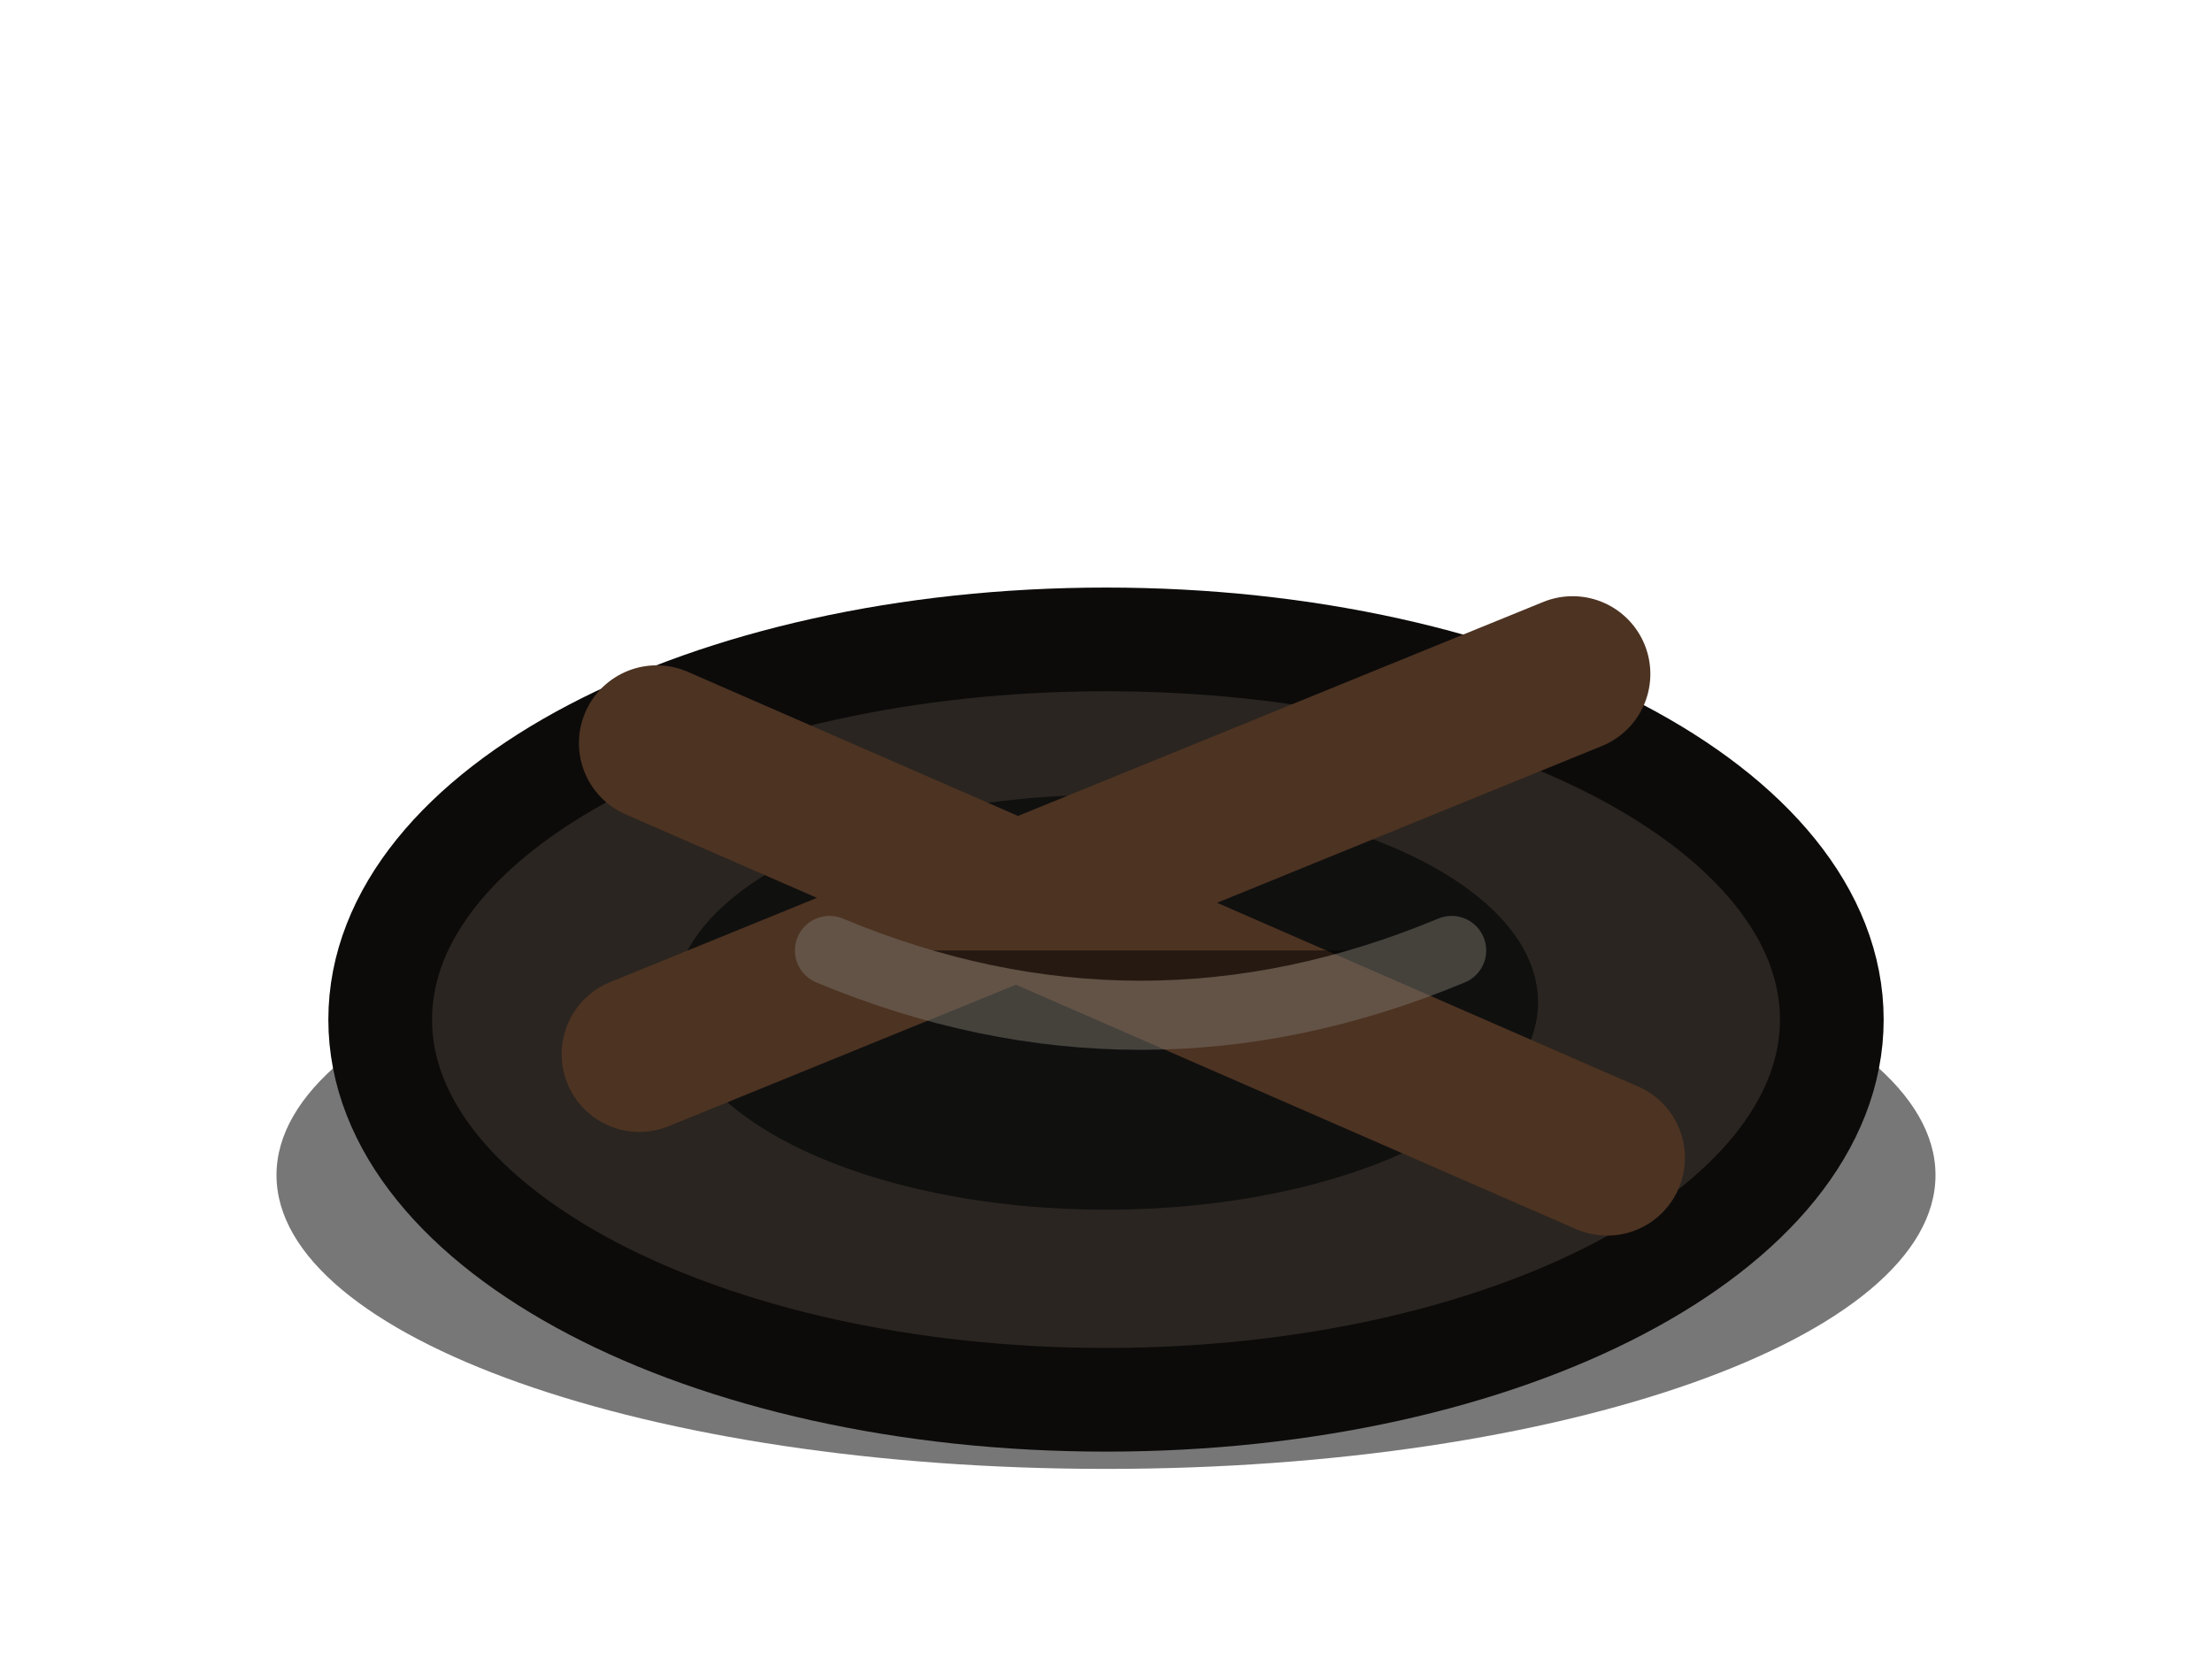
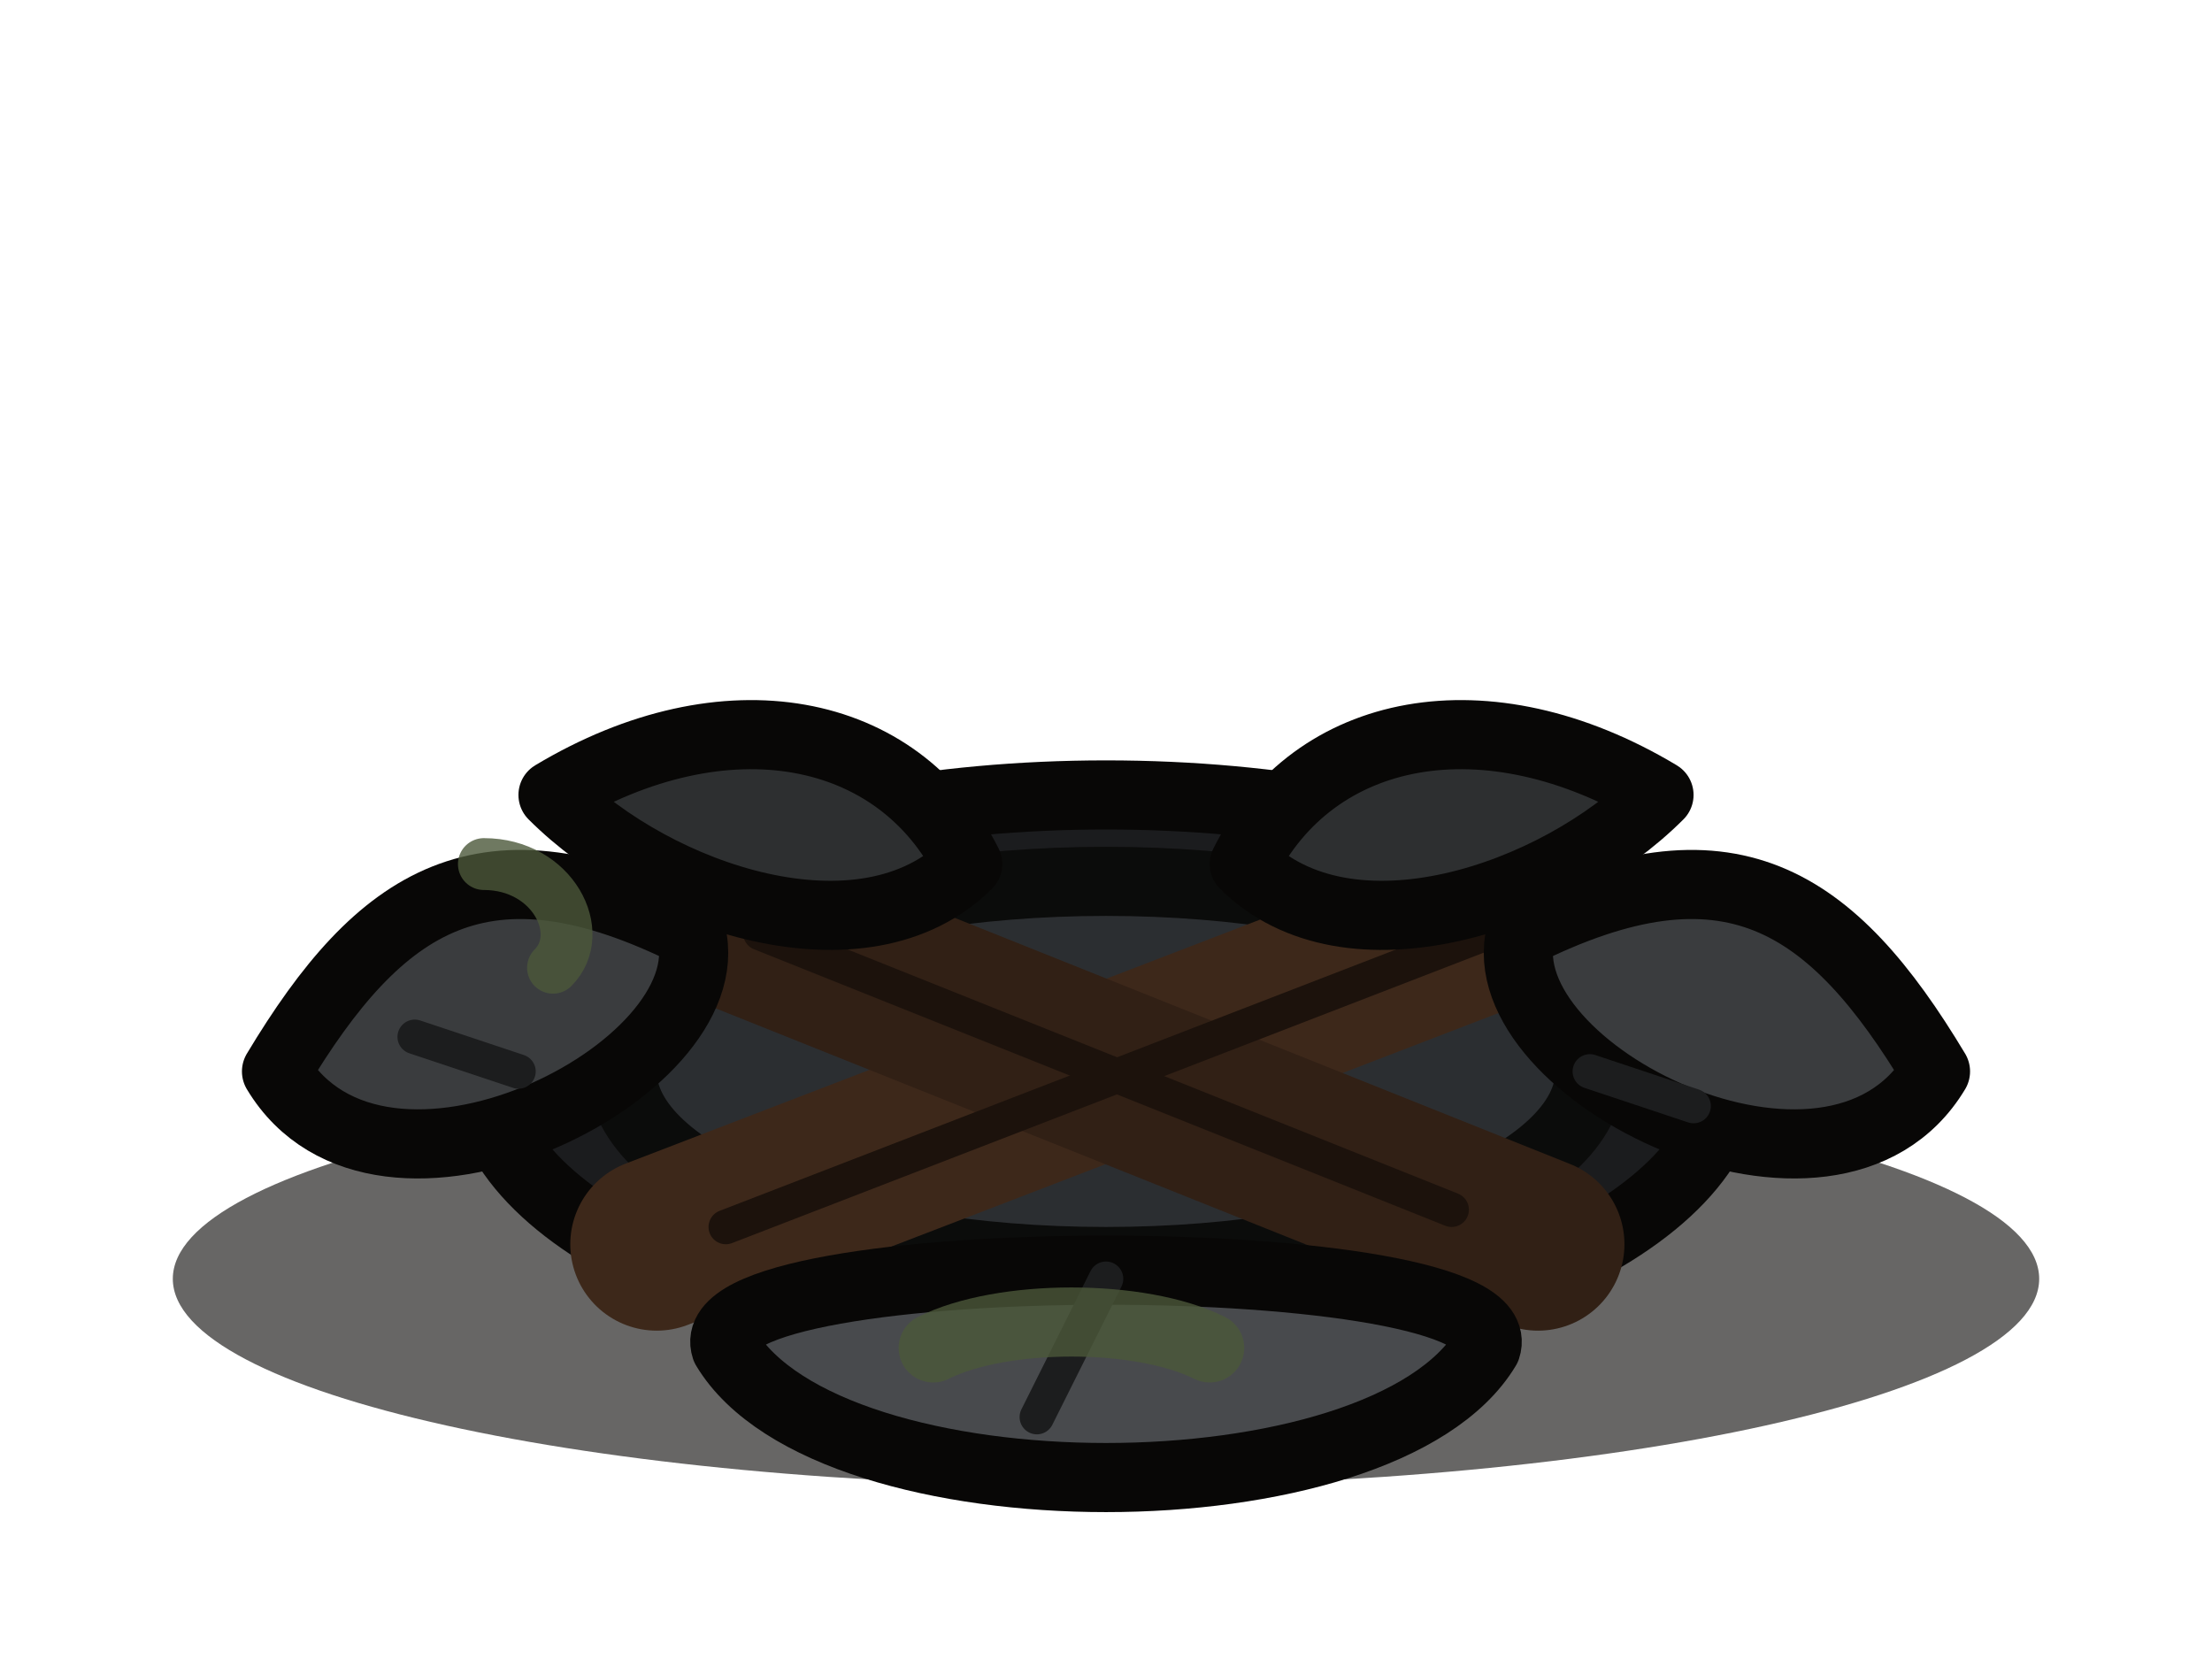
<svg xmlns="http://www.w3.org/2000/svg" width="128" height="96" viewBox="0 0 128 96">
-   <ellipse cx="64" cy="68" rx="48" ry="17" fill="#090807" opacity=".55" />
-   <ellipse cx="64" cy="59" rx="42" ry="22" fill="#2a2520" stroke="#0c0b0a" stroke-width="6" />
-   <ellipse cx="64" cy="58" rx="25" ry="12" fill="#10100f" />
-   <path d="M37 61l54-22M38 43l55 24" stroke="#4d3322" stroke-width="9" stroke-linecap="round" />
-   <path d="M48 55c12 5 24 5 36 0" stroke="#79736a" stroke-width="4" stroke-linecap="round" opacity=".5" />
+   <ellipse cx="64" cy="74" rx="54" ry="12" fill="#090807" opacity="0.62" />
+   <g id="firepit-cold" stroke="#080706" stroke-linecap="round" stroke-linejoin="round" stroke-width="4">
+     <ellipse cx="64" cy="62" rx="36" ry="16" fill="#1b1c1e" />
+     <ellipse cx="64" cy="62" rx="28" ry="11" fill="#303236" opacity="0.8" />
+     <path d="M52 58h5v3h-5zM76 65h6v4h-6zM46 64h4v2h-4z" fill="#080706" stroke="none" />
+     <path d="M60 62h4v3h-4zM68 56h3v3h-3z" fill="#464b52" stroke="none" />
+     <path d="M38 72l52-20" fill="none" stroke="#3d281a" stroke-width="10" />
+     <path d="M39 52l50 20" fill="none" stroke="#312015" stroke-width="10" />
+     <line x1="42" y1="71" x2="86" y2="54" stroke="#1c120c" stroke-width="2" />
+     <line x1="44" y1="54" x2="84" y2="70" stroke="#1c120c" stroke-width="2" />
+     <path d="M42 78c6 10 38 10 44 0c2-6-46-6-44 0z" fill="#484a4d" />
+     <path d="M16 62c6-10 12-14 24-8c2 8-18 18-24 8z" fill="#3a3c3e" />
+     <path d="M88 54c12-6 18-2 24 8c-6 10-26 0-24-8z" fill="#3a3c3e" />
+     <path d="M32 46c10-6 20-4 24 4c-6 6-18 2-24-4z" fill="#2d2f30" />
+     <path d="M72 50c4-8 14-10 24-4c-6 6-18 10-24 4z" fill="#2d2f30" />
+     <path d="M60 82l4-8M24 60l6 2M98 64l-6-2" fill="none" stroke="#1c1d1e" stroke-width="2" />
+     <path d="M54 78c4-2 12-2 16 0" fill="none" stroke="#4b573a" stroke-width="4" opacity="0.8" />
+     <path d="M28 50c4 0 6 4 4 6" fill="none" stroke="#4b573a" stroke-width="3" opacity="0.8" />
+   </g>
</svg>
